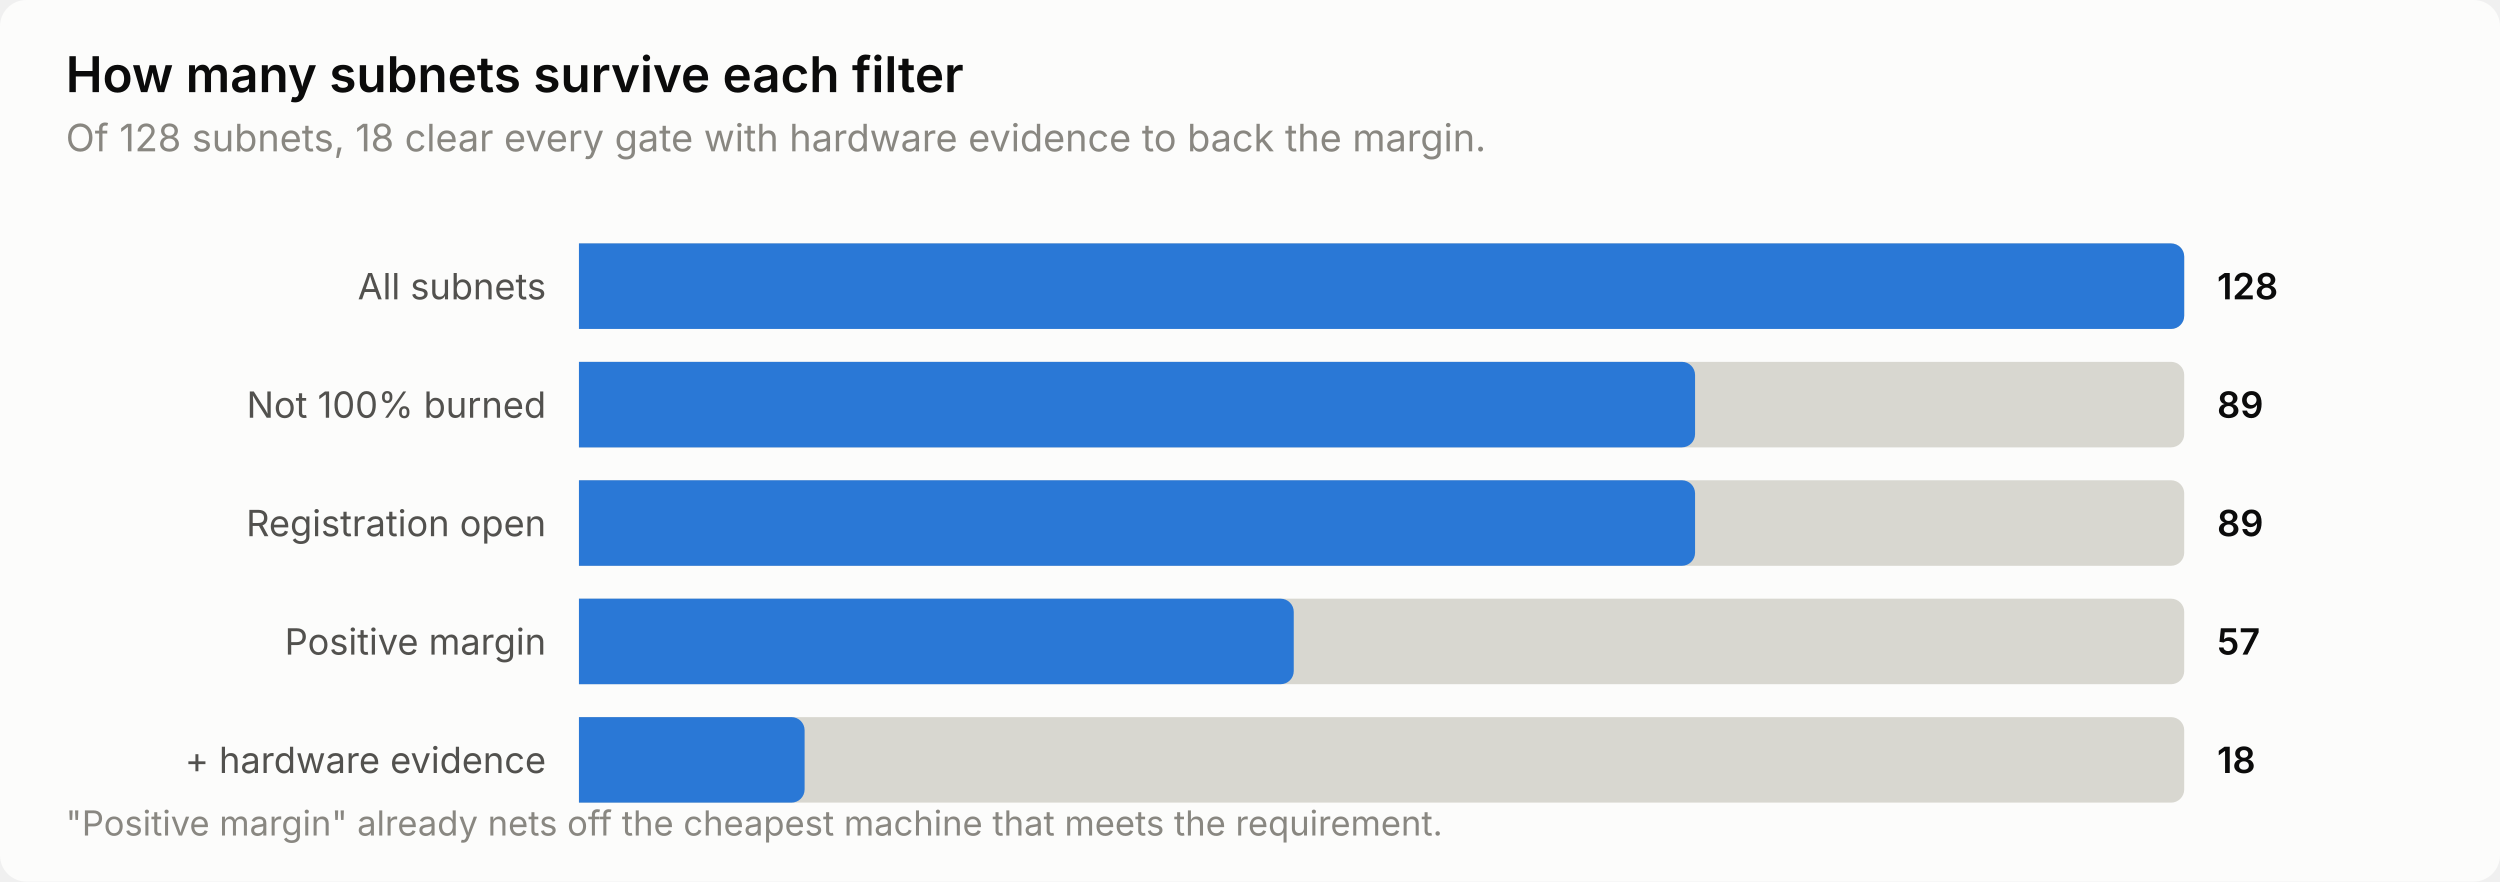
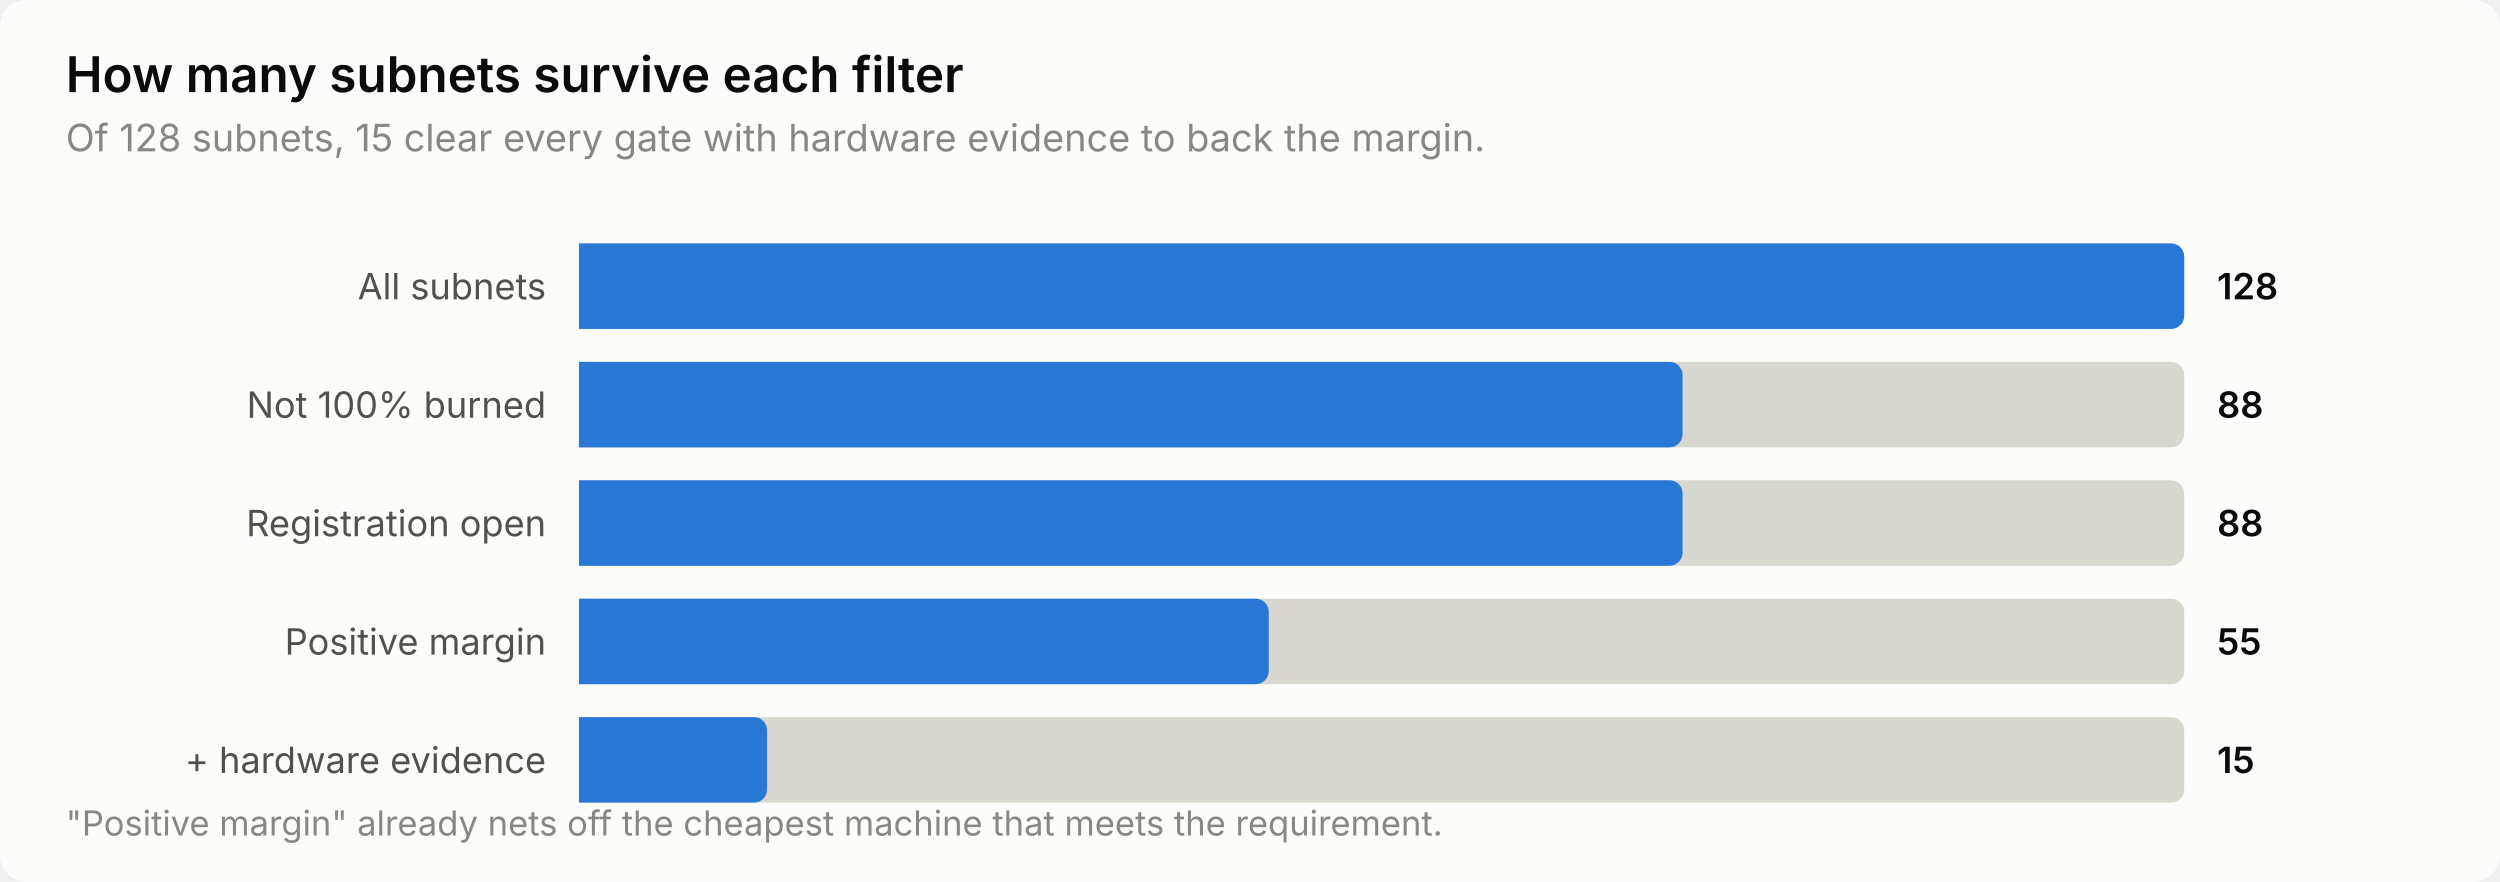
<svg xmlns="http://www.w3.org/2000/svg" width="760" height="268" viewBox="0 0 760 268" role="img" aria-label="How many subnets survive each filter">
  <style>
    text { font-family: system-ui, -apple-system, 'Segoe UI', sans-serif; }
    .t-title { font-size: 15px; font-weight: 600; }
    .t-sub { font-size: 11.5px; }
    .t-lab { font-size: 11px; }
    .t-val { font-size: 11px; font-weight: 600; font-variant-numeric: tabular-nums; }
    .t-tick { font-size: 10.5px; font-variant-numeric: tabular-nums; }

    .surface { fill: #fcfcfb; }
    .ink { fill: #0b0b0b; }
    .ink2 { fill: #52514e; }
    .muted { fill: #898781; }
    .grid { stroke: #e1e0d9; }
    .axis { stroke: #c3c2b7; }
    .accent { fill: #2a78d6; }
    .critical { fill: #d03b3b; }
    .deemph { fill: #d8d7d0; }

    @media (prefers-color-scheme: dark) {
      .surface { fill: #1a1a19; }
      .ink { fill: #ffffff; }
      .ink2 { fill: #c3c2b7; }
      .muted { fill: #898781; }
      .grid { stroke: #2c2c2a; }
      .axis { stroke: #383835; }
      .accent { fill: #3987e5; }
      .deemph { fill: #3a3a37; }
    }
</style>
  <rect class="surface" width="760" height="268" rx="8" />
  <text class="ink t-title" x="20" y="28">How many subnets survive each filter</text>
-   <text class="muted t-sub" x="20" y="46">Of 128 subnets, 18 clear every gate with hardware evidence to back the margin.</text>
+   <text class="muted t-sub" x="20" y="46">Of 128 subnets, 15 clear every gate with hardware evidence to back the margin.</text>
  <text class="ink2 t-lab" x="166" y="91" text-anchor="end">All subnets</text>
  <path class="deemph" d="M176.0,74.0 H660.0 a4.0,4.0 0 0 1 4.0,4.0 V96.0 a4.0,4.0 0 0 1 -4.0,4.0 H176.0 Z" />
  <path class="accent" d="M176.0,74.0 H660.0 a4.0,4.0 0 0 1 4.0,4.0 V96.0 a4.0,4.0 0 0 1 -4.0,4.0 H176.0 Z" />
  <text class="ink t-val" x="674" y="91">128</text>
  <text class="ink2 t-lab" x="166" y="127" text-anchor="end">Not 100% burned</text>
  <path class="deemph" d="M176.0,110.0 H660.0 a4.0,4.0 0 0 1 4.0,4.0 V132.0 a4.0,4.0 0 0 1 -4.0,4.0 H176.0 Z" />
-   <path class="accent" d="M176.0,110.0 H511.3 a4.0,4.0 0 0 1 4.0,4.0 V132.0 a4.0,4.0 0 0 1 -4.0,4.0 H176.0 Z" />
-   <text class="ink t-val" x="674" y="127">89</text>
+   <path class="accent" d="M176.0,110.0 H507.5 a4.0,4.0 0 0 1 4.0,4.0 V132.0 a4.0,4.0 0 0 1 -4.0,4.0 H176.0 Z" />
+   <text class="ink t-val" x="674" y="127">88</text>
  <text class="ink2 t-lab" x="166" y="163" text-anchor="end">Registration open</text>
  <path class="deemph" d="M176.0,146.0 H660.0 a4.0,4.0 0 0 1 4.0,4.0 V168.0 a4.0,4.0 0 0 1 -4.0,4.0 H176.0 Z" />
-   <path class="accent" d="M176.0,146.0 H511.3 a4.0,4.0 0 0 1 4.0,4.0 V168.0 a4.0,4.0 0 0 1 -4.0,4.0 H176.0 Z" />
-   <text class="ink t-val" x="674" y="163">89</text>
+   <path class="accent" d="M176.0,146.0 H507.5 a4.0,4.0 0 0 1 4.0,4.0 V168.0 a4.0,4.0 0 0 1 -4.0,4.0 H176.0 Z" />
+   <text class="ink t-val" x="674" y="163">88</text>
  <text class="ink2 t-lab" x="166" y="199" text-anchor="end">Positive margin</text>
  <path class="deemph" d="M176.0,182.0 H660.0 a4.0,4.0 0 0 1 4.0,4.0 V204.0 a4.0,4.0 0 0 1 -4.0,4.0 H176.0 Z" />
-   <path class="accent" d="M176.0,182.0 H389.3 a4.0,4.0 0 0 1 4.0,4.0 V204.0 a4.0,4.0 0 0 1 -4.0,4.0 H176.0 Z" />
-   <text class="ink t-val" x="674" y="199">57</text>
+   <path class="accent" d="M176.0,182.0 H381.7 a4.0,4.0 0 0 1 4.0,4.0 V204.0 a4.0,4.0 0 0 1 -4.0,4.0 H176.0 Z" />
+   <text class="ink t-val" x="674" y="199">55</text>
  <text class="ink2 t-lab" x="166" y="235" text-anchor="end">+ hardware evidence</text>
  <path class="deemph" d="M176.0,218.0 H660.0 a4.0,4.0 0 0 1 4.0,4.0 V240.0 a4.0,4.0 0 0 1 -4.0,4.0 H176.0 Z" />
-   <path class="accent" d="M176.0,218.0 H240.6 a4.0,4.0 0 0 1 4.0,4.0 V240.0 a4.0,4.0 0 0 1 -4.0,4.0 H176.0 Z" />
-   <text class="ink t-val" x="674" y="235">18</text>
+   <path class="accent" d="M176.0,218.0 H229.2 a4.0,4.0 0 0 1 4.0,4.0 V240.0 a4.0,4.0 0 0 1 -4.0,4.0 H176.0 Z" />
+   <text class="ink t-val" x="674" y="235">15</text>
  <text class="muted t-tick" x="20" y="254">"Positive margin" already nets off the cheapest machine that meets the requirement.</text>
</svg>
